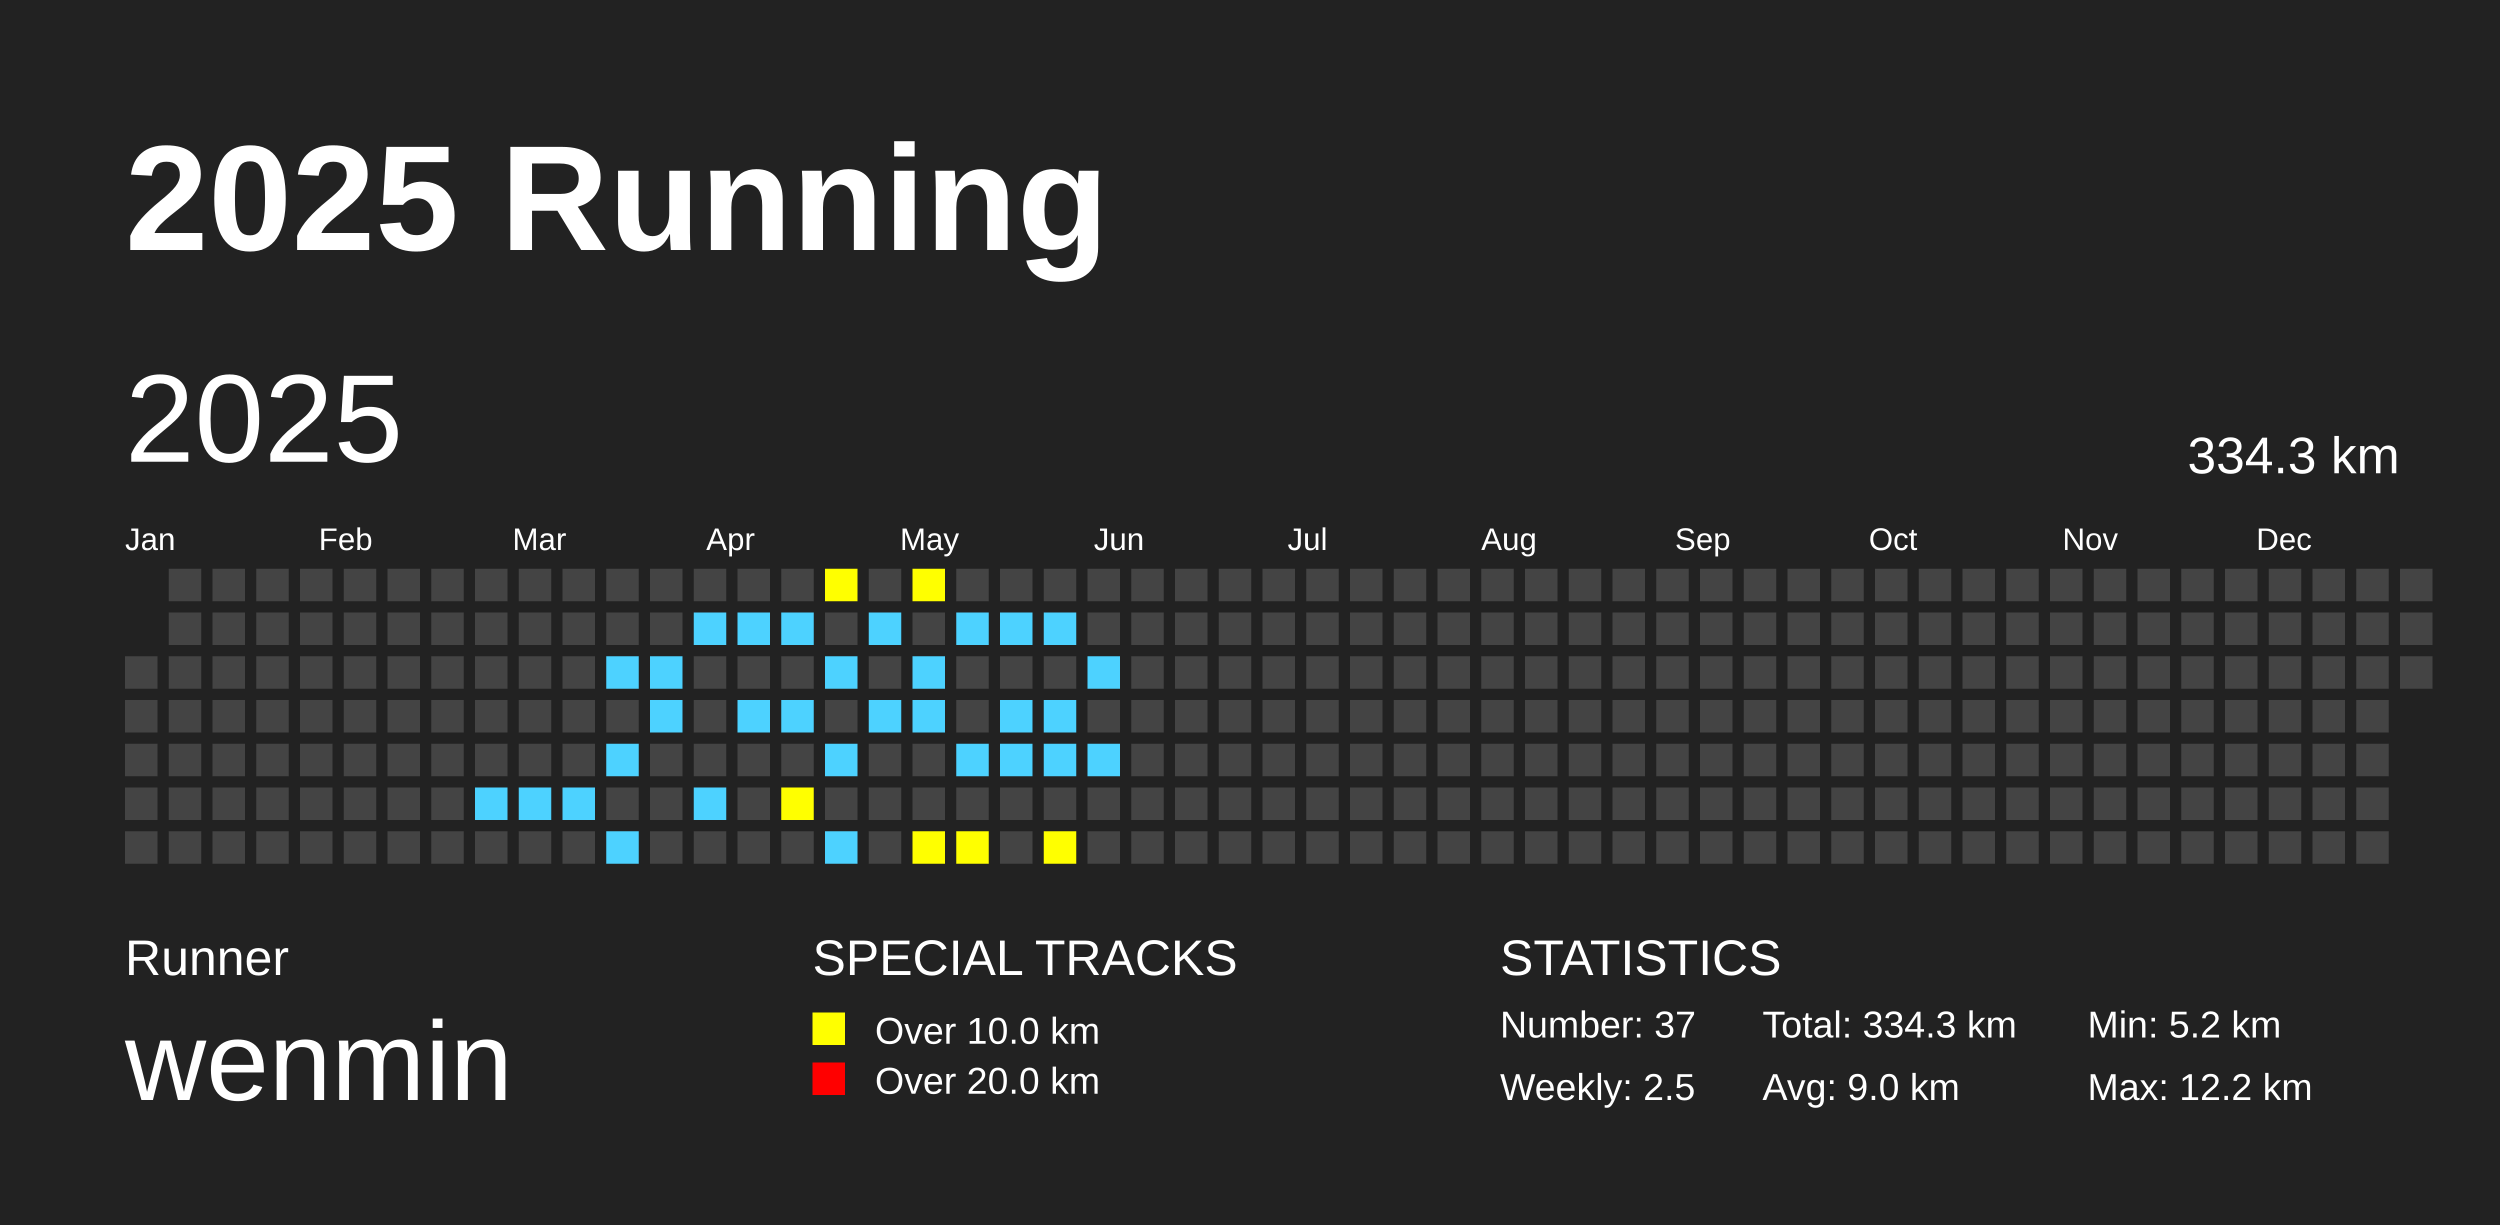
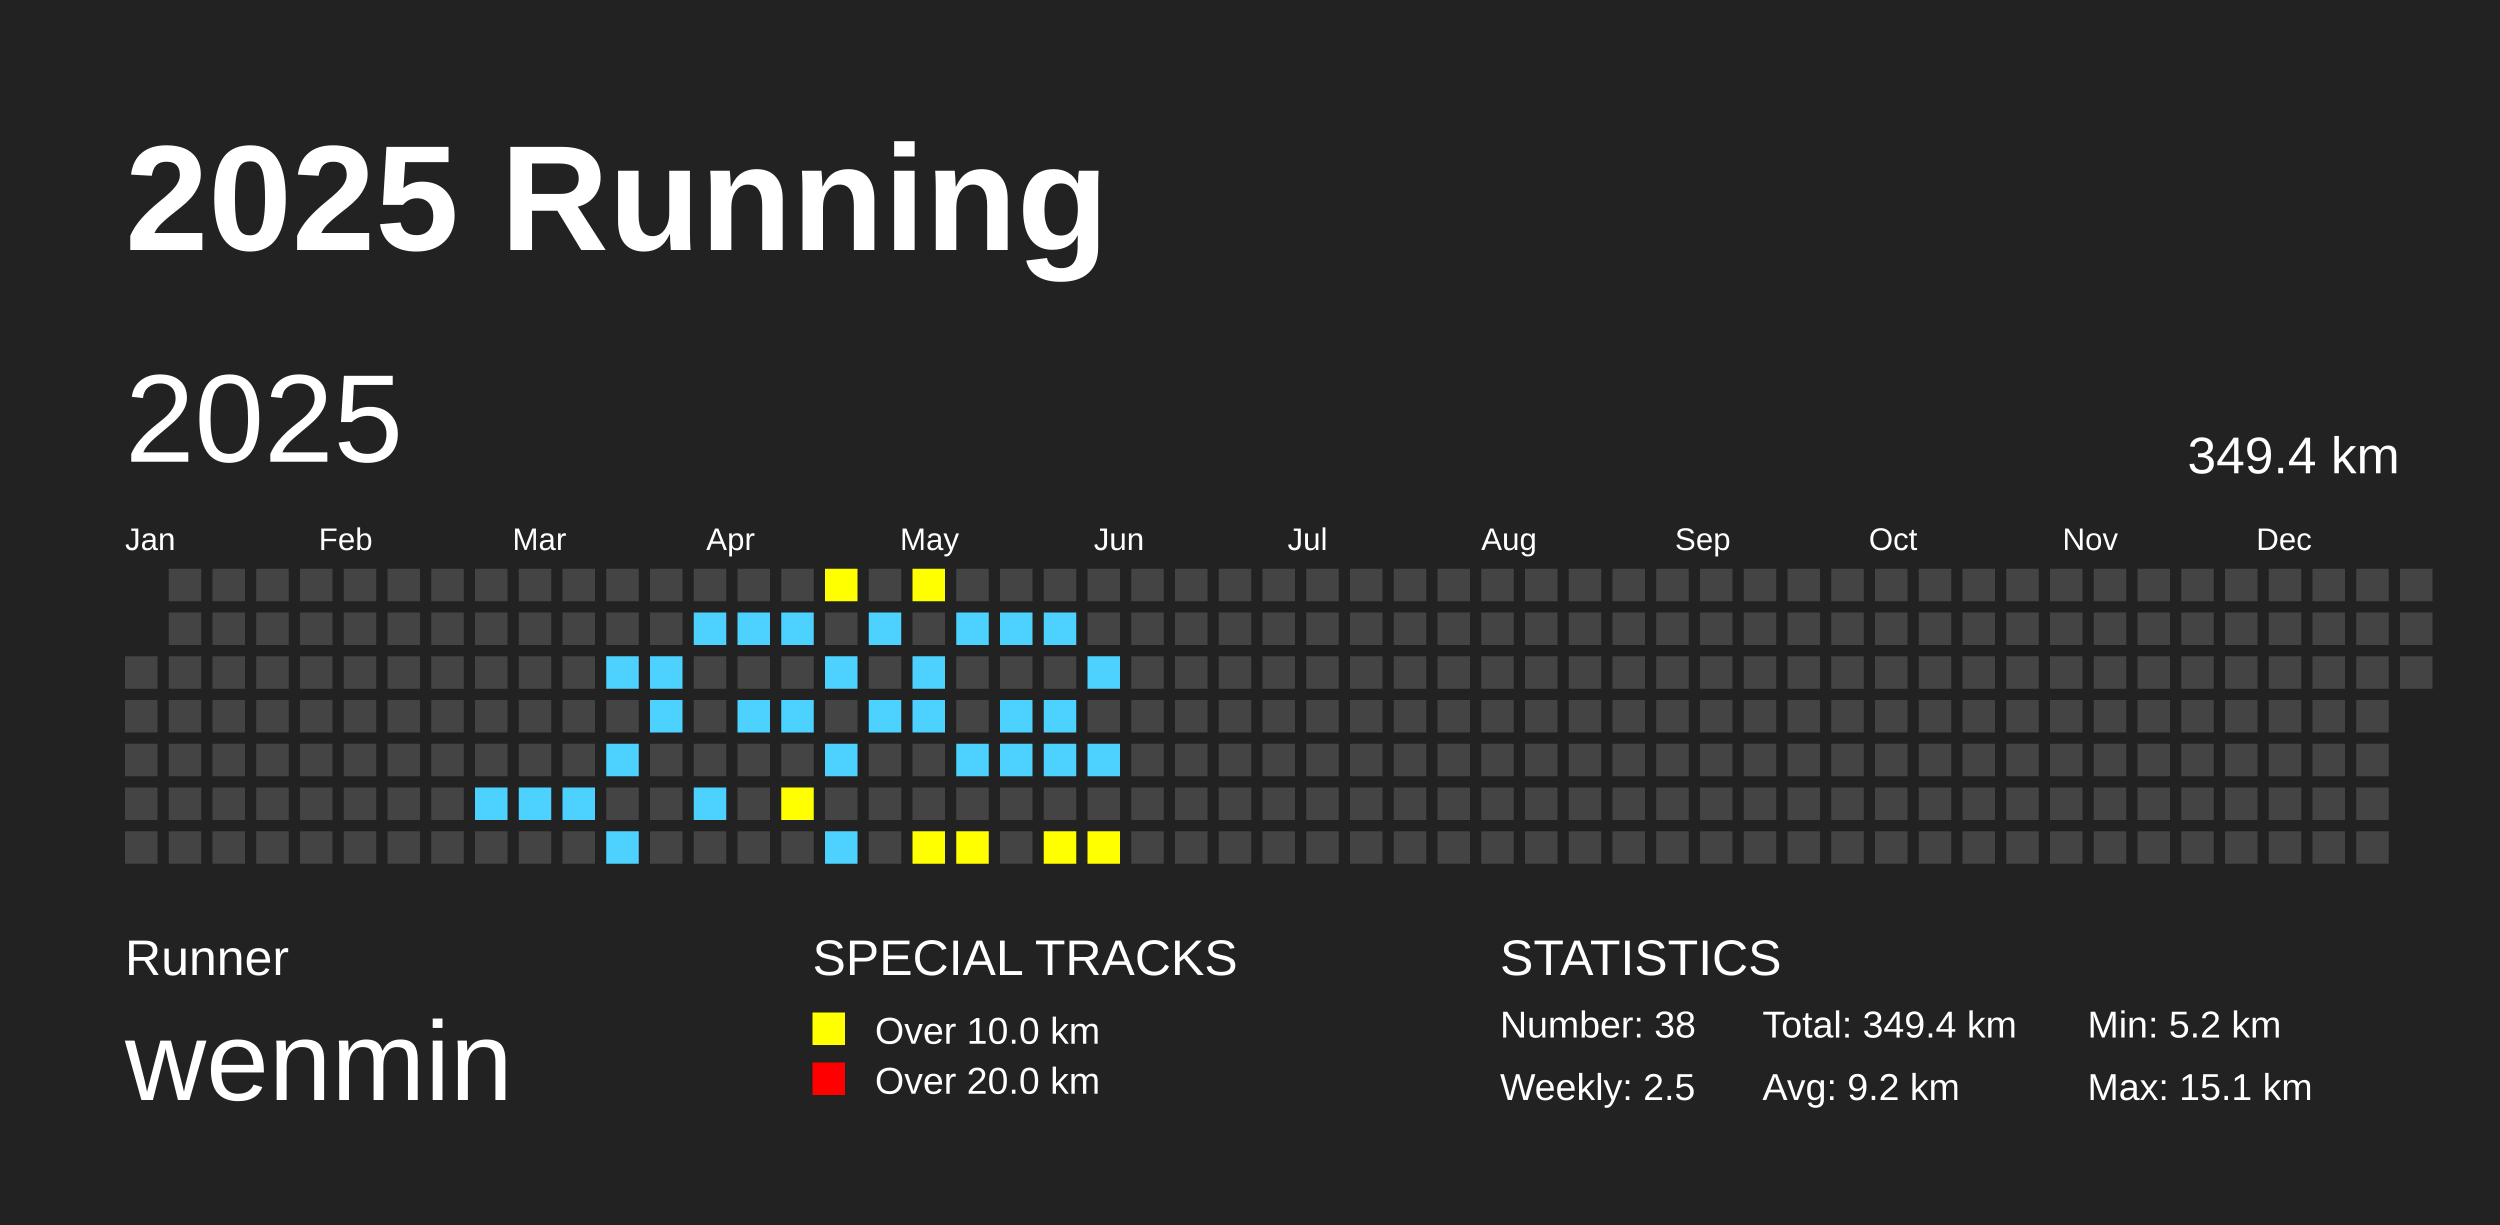
<svg xmlns="http://www.w3.org/2000/svg" baseProfile="full" height="98mm" version="1.1" viewBox="0,0,200,98" width="200mm">
  <defs />
  <rect fill="#222222" height="98" width="200" x="0" y="0" />
  <text fill="#FFFFFF" style="font-size:12px; font-family:Arial; font-weight:bold;" x="10" y="20">2025 Running</text>
  <text fill="#FFFFFF" style="font-size:4px; font-family:Arial" x="10" y="78">Runner</text>
  <text fill="#FFFFFF" style="font-size:9px; font-family:Arial" x="10" y="88">wenmin</text>
  <text fill="#FFFFFF" style="font-size:4px; font-family:Arial" x="65" y="78">SPECIAL TRACKS</text>
  <rect fill="yellow" height="2.6" width="2.6" x="65" y="81" />
  <text fill="#FFFFFF" style="font-size:3px; font-family:Arial" x="70" y="83.5">Over 10.0 km</text>
  <rect fill="red" height="2.6" width="2.6" x="65" y="85" />
  <text fill="#FFFFFF" style="font-size:3px; font-family:Arial" x="70" y="87.5">Over 20.0 km</text>
  <text fill="#FFFFFF" style="font-size:4px; font-family:Arial" x="120" y="78">STATISTICS</text>
-   <text fill="#FFFFFF" style="font-size:3px; font-family:Arial" x="120" y="83">Number: 37</text>
+   <text fill="#FFFFFF" style="font-size:3px; font-family:Arial" x="120" y="83">Number: 38</text>
  <text fill="#FFFFFF" style="font-size:3px; font-family:Arial" x="120" y="88">Weekly: 2.5</text>
-   <text fill="#FFFFFF" style="font-size:3px; font-family:Arial" x="141" y="83">Total: 334.3 km</text>
-   <text fill="#FFFFFF" style="font-size:3px; font-family:Arial" x="141" y="88">Avg: 9.0 km</text>
+   <text fill="#FFFFFF" style="font-size:3px; font-family:Arial" x="141" y="83">Total: 349.4 km</text>
+   <text fill="#FFFFFF" style="font-size:3px; font-family:Arial" x="141" y="88">Avg: 9.2 km</text>
  <text fill="#FFFFFF" style="font-size:3px; font-family:Arial" x="167" y="83">Min: 5.2 km</text>
-   <text fill="#FFFFFF" style="font-size:3px; font-family:Arial" x="167" y="88">Max: 12.2 km</text>
+   <text fill="#FFFFFF" style="font-size:3px; font-family:Arial" x="167" y="88">Max: 15.1 km</text>
  <text dominant-baseline="hanging" fill="#FFFFFF" style="font-size:10.0px; font-family:Arial;" x="10" y="30">2025</text>
-   <text dominant-baseline="hanging" fill="#FFFFFF" style="font-size:4.125px; font-family:Arial;" x="175" y="35">334.3 km</text>
+   <text dominant-baseline="hanging" fill="#FFFFFF" style="font-size:4.125px; font-family:Arial;" x="175" y="35">349.4 km</text>
  <text fill="#FFFFFF" style="font-size:2.5px; font-family:Arial" x="10.0" y="44">Jan</text>
  <text fill="#FFFFFF" style="font-size:2.5px; font-family:Arial" x="25.5" y="44">Feb</text>
  <text fill="#FFFFFF" style="font-size:2.5px; font-family:Arial" x="41.0" y="44">Mar</text>
  <text fill="#FFFFFF" style="font-size:2.5px; font-family:Arial" x="56.5" y="44">Apr</text>
  <text fill="#FFFFFF" style="font-size:2.5px; font-family:Arial" x="72.0" y="44">May</text>
  <text fill="#FFFFFF" style="font-size:2.5px; font-family:Arial" x="87.5" y="44">Jun</text>
  <text fill="#FFFFFF" style="font-size:2.5px; font-family:Arial" x="103.0" y="44">Jul</text>
  <text fill="#FFFFFF" style="font-size:2.5px; font-family:Arial" x="118.5" y="44">Aug</text>
  <text fill="#FFFFFF" style="font-size:2.5px; font-family:Arial" x="134.0" y="44">Sep</text>
  <text fill="#FFFFFF" style="font-size:2.5px; font-family:Arial" x="149.5" y="44">Oct</text>
  <text fill="#FFFFFF" style="font-size:2.5px; font-family:Arial" x="165.0" y="44">Nov</text>
  <text fill="#FFFFFF" style="font-size:2.5px; font-family:Arial" x="180.5" y="44">Dec</text>
  <rect fill="#444444" height="2.6" width="2.6" x="10.0" y="52.5" />
  <rect fill="#444444" height="2.6" width="2.6" x="10.0" y="56.0" />
  <rect fill="#444444" height="2.6" width="2.6" x="10.0" y="59.5" />
  <rect fill="#444444" height="2.6" width="2.6" x="10.0" y="63.0" />
  <rect fill="#444444" height="2.6" width="2.6" x="10.0" y="66.5" />
  <rect fill="#444444" height="2.6" width="2.6" x="13.5" y="45.5" />
  <rect fill="#444444" height="2.6" width="2.6" x="13.5" y="49.0" />
  <rect fill="#444444" height="2.6" width="2.6" x="13.5" y="52.5" />
  <rect fill="#444444" height="2.6" width="2.6" x="13.5" y="56.0" />
  <rect fill="#444444" height="2.6" width="2.6" x="13.5" y="59.5" />
  <rect fill="#444444" height="2.6" width="2.6" x="13.5" y="63.0" />
  <rect fill="#444444" height="2.6" width="2.6" x="13.5" y="66.5" />
  <rect fill="#444444" height="2.6" width="2.6" x="17.0" y="45.5" />
  <rect fill="#444444" height="2.6" width="2.6" x="17.0" y="49.0" />
  <rect fill="#444444" height="2.6" width="2.6" x="17.0" y="52.5" />
  <rect fill="#444444" height="2.6" width="2.6" x="17.0" y="56.0" />
  <rect fill="#444444" height="2.6" width="2.6" x="17.0" y="59.5" />
  <rect fill="#444444" height="2.6" width="2.6" x="17.0" y="63.0" />
  <rect fill="#444444" height="2.6" width="2.6" x="17.0" y="66.5" />
  <rect fill="#444444" height="2.6" width="2.6" x="20.5" y="45.5" />
  <rect fill="#444444" height="2.6" width="2.6" x="20.5" y="49.0" />
  <rect fill="#444444" height="2.6" width="2.6" x="20.5" y="52.5" />
  <rect fill="#444444" height="2.6" width="2.6" x="20.5" y="56.0" />
  <rect fill="#444444" height="2.6" width="2.6" x="20.5" y="59.5" />
  <rect fill="#444444" height="2.6" width="2.6" x="20.5" y="63.0" />
  <rect fill="#444444" height="2.6" width="2.6" x="20.5" y="66.5" />
  <rect fill="#444444" height="2.6" width="2.6" x="24.0" y="45.5" />
  <rect fill="#444444" height="2.6" width="2.6" x="24.0" y="49.0" />
  <rect fill="#444444" height="2.6" width="2.6" x="24.0" y="52.5" />
  <rect fill="#444444" height="2.6" width="2.6" x="24.0" y="56.0" />
  <rect fill="#444444" height="2.6" width="2.6" x="24.0" y="59.5" />
  <rect fill="#444444" height="2.6" width="2.6" x="24.0" y="63.0" />
  <rect fill="#444444" height="2.6" width="2.6" x="24.0" y="66.5" />
  <rect fill="#444444" height="2.6" width="2.6" x="27.5" y="45.5" />
  <rect fill="#444444" height="2.6" width="2.6" x="27.5" y="49.0" />
  <rect fill="#444444" height="2.6" width="2.6" x="27.5" y="52.5" />
  <rect fill="#444444" height="2.6" width="2.6" x="27.5" y="56.0" />
  <rect fill="#444444" height="2.6" width="2.6" x="27.5" y="59.5" />
  <rect fill="#444444" height="2.6" width="2.6" x="27.5" y="63.0" />
  <rect fill="#444444" height="2.6" width="2.6" x="27.5" y="66.5" />
  <rect fill="#444444" height="2.6" width="2.6" x="31.0" y="45.5" />
  <rect fill="#444444" height="2.6" width="2.6" x="31.0" y="49.0" />
  <rect fill="#444444" height="2.6" width="2.6" x="31.0" y="52.5" />
  <rect fill="#444444" height="2.6" width="2.6" x="31.0" y="56.0" />
  <rect fill="#444444" height="2.6" width="2.6" x="31.0" y="59.5" />
  <rect fill="#444444" height="2.6" width="2.6" x="31.0" y="63.0" />
  <rect fill="#444444" height="2.6" width="2.6" x="31.0" y="66.5" />
  <rect fill="#444444" height="2.6" width="2.6" x="34.5" y="45.5" />
  <rect fill="#444444" height="2.6" width="2.6" x="34.5" y="49.0" />
  <rect fill="#444444" height="2.6" width="2.6" x="34.5" y="52.5" />
  <rect fill="#444444" height="2.6" width="2.6" x="34.5" y="56.0" />
  <rect fill="#444444" height="2.6" width="2.6" x="34.5" y="59.5" />
  <rect fill="#444444" height="2.6" width="2.6" x="34.5" y="63.0" />
  <rect fill="#444444" height="2.6" width="2.6" x="34.5" y="66.5" />
  <rect fill="#444444" height="2.6" width="2.6" x="38.0" y="45.5" />
  <rect fill="#444444" height="2.6" width="2.6" x="38.0" y="49.0" />
  <rect fill="#444444" height="2.6" width="2.6" x="38.0" y="52.5" />
  <rect fill="#444444" height="2.6" width="2.6" x="38.0" y="56.0" />
  <rect fill="#444444" height="2.6" width="2.6" x="38.0" y="59.5" />
  <rect fill="#4DD2FF" height="2.6" width="2.6" x="38.0" y="63.0" />
  <rect fill="#444444" height="2.6" width="2.6" x="38.0" y="66.5" />
  <rect fill="#444444" height="2.6" width="2.6" x="41.5" y="45.5" />
  <rect fill="#444444" height="2.6" width="2.6" x="41.5" y="49.0" />
  <rect fill="#444444" height="2.6" width="2.6" x="41.5" y="52.5" />
  <rect fill="#444444" height="2.6" width="2.6" x="41.5" y="56.0" />
  <rect fill="#444444" height="2.6" width="2.6" x="41.5" y="59.5" />
  <rect fill="#4DD2FF" height="2.6" width="2.6" x="41.5" y="63.0" />
  <rect fill="#444444" height="2.6" width="2.6" x="41.5" y="66.5" />
  <rect fill="#444444" height="2.6" width="2.6" x="45.0" y="45.5" />
  <rect fill="#444444" height="2.6" width="2.6" x="45.0" y="49.0" />
  <rect fill="#444444" height="2.6" width="2.6" x="45.0" y="52.5" />
  <rect fill="#444444" height="2.6" width="2.6" x="45.0" y="56.0" />
  <rect fill="#444444" height="2.6" width="2.6" x="45.0" y="59.5" />
  <rect fill="#4DD2FF" height="2.6" width="2.6" x="45.0" y="63.0" />
  <rect fill="#444444" height="2.6" width="2.6" x="45.0" y="66.5" />
  <rect fill="#444444" height="2.6" width="2.6" x="48.5" y="45.5" />
  <rect fill="#444444" height="2.6" width="2.6" x="48.5" y="49.0" />
  <rect fill="#4DD2FF" height="2.6" width="2.6" x="48.5" y="52.5" />
  <rect fill="#444444" height="2.6" width="2.6" x="48.5" y="56.0" />
  <rect fill="#4DD2FF" height="2.6" width="2.6" x="48.5" y="59.5" />
  <rect fill="#444444" height="2.6" width="2.6" x="48.5" y="63.0" />
  <rect fill="#4DD2FF" height="2.6" width="2.6" x="48.5" y="66.5" />
  <rect fill="#444444" height="2.6" width="2.6" x="52.0" y="45.5" />
  <rect fill="#444444" height="2.6" width="2.6" x="52.0" y="49.0" />
  <rect fill="#4DD2FF" height="2.6" width="2.6" x="52.0" y="52.5" />
  <rect fill="#4DD2FF" height="2.6" width="2.6" x="52.0" y="56.0" />
  <rect fill="#444444" height="2.6" width="2.6" x="52.0" y="59.5" />
  <rect fill="#444444" height="2.6" width="2.6" x="52.0" y="63.0" />
  <rect fill="#444444" height="2.6" width="2.6" x="52.0" y="66.5" />
  <rect fill="#444444" height="2.6" width="2.6" x="55.5" y="45.5" />
  <rect fill="#4DD2FF" height="2.6" width="2.6" x="55.5" y="49.0" />
  <rect fill="#444444" height="2.6" width="2.6" x="55.5" y="52.5" />
  <rect fill="#444444" height="2.6" width="2.6" x="55.5" y="56.0" />
  <rect fill="#444444" height="2.6" width="2.6" x="55.5" y="59.5" />
  <rect fill="#4DD2FF" height="2.6" width="2.6" x="55.5" y="63.0" />
  <rect fill="#444444" height="2.6" width="2.6" x="55.5" y="66.5" />
  <rect fill="#444444" height="2.6" width="2.6" x="59.0" y="45.5" />
  <rect fill="#4DD2FF" height="2.6" width="2.6" x="59.0" y="49.0" />
  <rect fill="#444444" height="2.6" width="2.6" x="59.0" y="52.5" />
  <rect fill="#4DD2FF" height="2.6" width="2.6" x="59.0" y="56.0" />
  <rect fill="#444444" height="2.6" width="2.6" x="59.0" y="59.5" />
  <rect fill="#444444" height="2.6" width="2.6" x="59.0" y="63.0" />
  <rect fill="#444444" height="2.6" width="2.6" x="59.0" y="66.5" />
  <rect fill="#444444" height="2.6" width="2.6" x="62.5" y="45.5" />
  <rect fill="#4DD2FF" height="2.6" width="2.6" x="62.5" y="49.0" />
  <rect fill="#444444" height="2.6" width="2.6" x="62.5" y="52.5" />
  <rect fill="#4DD2FF" height="2.6" width="2.6" x="62.5" y="56.0" />
  <rect fill="#444444" height="2.6" width="2.6" x="62.5" y="59.5" />
  <rect fill="yellow" height="2.6" width="2.6" x="62.5" y="63.0" />
  <rect fill="#444444" height="2.6" width="2.6" x="62.5" y="66.5" />
  <rect fill="yellow" height="2.6" width="2.6" x="66.0" y="45.5" />
  <rect fill="#444444" height="2.6" width="2.6" x="66.0" y="49.0" />
  <rect fill="#4DD2FF" height="2.6" width="2.6" x="66.0" y="52.5" />
  <rect fill="#444444" height="2.6" width="2.6" x="66.0" y="56.0" />
  <rect fill="#4DD2FF" height="2.6" width="2.6" x="66.0" y="59.5" />
  <rect fill="#444444" height="2.6" width="2.6" x="66.0" y="63.0" />
  <rect fill="#4DD2FF" height="2.6" width="2.6" x="66.0" y="66.5" />
  <rect fill="#444444" height="2.6" width="2.6" x="69.5" y="45.5" />
  <rect fill="#4DD2FF" height="2.6" width="2.6" x="69.5" y="49.0" />
  <rect fill="#444444" height="2.6" width="2.6" x="69.5" y="52.5" />
  <rect fill="#4DD2FF" height="2.6" width="2.6" x="69.5" y="56.0" />
  <rect fill="#444444" height="2.6" width="2.6" x="69.5" y="59.5" />
  <rect fill="#444444" height="2.6" width="2.6" x="69.5" y="63.0" />
  <rect fill="#444444" height="2.6" width="2.6" x="69.5" y="66.5" />
  <rect fill="yellow" height="2.6" width="2.6" x="73.0" y="45.5" />
  <rect fill="#444444" height="2.6" width="2.6" x="73.0" y="49.0" />
  <rect fill="#4DD2FF" height="2.6" width="2.6" x="73.0" y="52.5" />
  <rect fill="#4DD2FF" height="2.6" width="2.6" x="73.0" y="56.0" />
  <rect fill="#444444" height="2.6" width="2.6" x="73.0" y="59.5" />
  <rect fill="#444444" height="2.6" width="2.6" x="73.0" y="63.0" />
  <rect fill="yellow" height="2.6" width="2.6" x="73.0" y="66.5" />
  <rect fill="#444444" height="2.6" width="2.6" x="76.5" y="45.5" />
  <rect fill="#4DD2FF" height="2.6" width="2.6" x="76.5" y="49.0" />
  <rect fill="#444444" height="2.6" width="2.6" x="76.5" y="52.5" />
  <rect fill="#444444" height="2.6" width="2.6" x="76.5" y="56.0" />
  <rect fill="#4DD2FF" height="2.6" width="2.6" x="76.5" y="59.5" />
  <rect fill="#444444" height="2.6" width="2.6" x="76.5" y="63.0" />
  <rect fill="yellow" height="2.6" width="2.6" x="76.5" y="66.5" />
  <rect fill="#444444" height="2.6" width="2.6" x="80.0" y="45.5" />
  <rect fill="#4DD2FF" height="2.6" width="2.6" x="80.0" y="49.0" />
  <rect fill="#444444" height="2.6" width="2.6" x="80.0" y="52.5" />
  <rect fill="#4DD2FF" height="2.6" width="2.6" x="80.0" y="56.0" />
  <rect fill="#4DD2FF" height="2.6" width="2.6" x="80.0" y="59.5" />
  <rect fill="#444444" height="2.6" width="2.6" x="80.0" y="63.0" />
  <rect fill="#444444" height="2.6" width="2.6" x="80.0" y="66.5" />
  <rect fill="#444444" height="2.6" width="2.6" x="83.5" y="45.5" />
  <rect fill="#4DD2FF" height="2.6" width="2.6" x="83.5" y="49.0" />
  <rect fill="#444444" height="2.6" width="2.6" x="83.5" y="52.5" />
  <rect fill="#4DD2FF" height="2.6" width="2.6" x="83.5" y="56.0" />
  <rect fill="#4DD2FF" height="2.6" width="2.6" x="83.5" y="59.5" />
  <rect fill="#444444" height="2.6" width="2.6" x="83.5" y="63.0" />
  <rect fill="yellow" height="2.6" width="2.6" x="83.5" y="66.5" />
  <rect fill="#444444" height="2.6" width="2.6" x="87.0" y="45.5" />
  <rect fill="#444444" height="2.6" width="2.6" x="87.0" y="49.0" />
  <rect fill="#4DD2FF" height="2.6" width="2.6" x="87.0" y="52.5" />
  <rect fill="#444444" height="2.6" width="2.6" x="87.0" y="56.0" />
  <rect fill="#4DD2FF" height="2.6" width="2.6" x="87.0" y="59.5" />
  <rect fill="#444444" height="2.6" width="2.6" x="87.0" y="63.0" />
-   <rect fill="#444444" height="2.6" width="2.6" x="87.0" y="66.5" />
+   <rect fill="yellow" height="2.6" width="2.6" x="87.0" y="66.5" />
  <rect fill="#444444" height="2.6" width="2.6" x="90.5" y="45.5" />
  <rect fill="#444444" height="2.6" width="2.6" x="90.5" y="49.0" />
  <rect fill="#444444" height="2.6" width="2.6" x="90.5" y="52.5" />
  <rect fill="#444444" height="2.6" width="2.6" x="90.5" y="56.0" />
  <rect fill="#444444" height="2.6" width="2.6" x="90.5" y="59.5" />
  <rect fill="#444444" height="2.6" width="2.6" x="90.5" y="63.0" />
  <rect fill="#444444" height="2.6" width="2.6" x="90.5" y="66.5" />
  <rect fill="#444444" height="2.6" width="2.6" x="94.0" y="45.5" />
  <rect fill="#444444" height="2.6" width="2.6" x="94.0" y="49.0" />
  <rect fill="#444444" height="2.6" width="2.6" x="94.0" y="52.5" />
  <rect fill="#444444" height="2.6" width="2.6" x="94.0" y="56.0" />
  <rect fill="#444444" height="2.6" width="2.6" x="94.0" y="59.5" />
  <rect fill="#444444" height="2.6" width="2.6" x="94.0" y="63.0" />
  <rect fill="#444444" height="2.6" width="2.6" x="94.0" y="66.5" />
  <rect fill="#444444" height="2.6" width="2.6" x="97.5" y="45.5" />
  <rect fill="#444444" height="2.6" width="2.6" x="97.5" y="49.0" />
  <rect fill="#444444" height="2.6" width="2.6" x="97.5" y="52.5" />
  <rect fill="#444444" height="2.6" width="2.6" x="97.5" y="56.0" />
  <rect fill="#444444" height="2.6" width="2.6" x="97.5" y="59.5" />
  <rect fill="#444444" height="2.6" width="2.6" x="97.5" y="63.0" />
  <rect fill="#444444" height="2.6" width="2.6" x="97.5" y="66.5" />
  <rect fill="#444444" height="2.6" width="2.6" x="101.0" y="45.5" />
  <rect fill="#444444" height="2.6" width="2.6" x="101.0" y="49.0" />
  <rect fill="#444444" height="2.6" width="2.6" x="101.0" y="52.5" />
  <rect fill="#444444" height="2.6" width="2.6" x="101.0" y="56.0" />
  <rect fill="#444444" height="2.6" width="2.6" x="101.0" y="59.5" />
  <rect fill="#444444" height="2.6" width="2.6" x="101.0" y="63.0" />
  <rect fill="#444444" height="2.6" width="2.6" x="101.0" y="66.5" />
  <rect fill="#444444" height="2.6" width="2.6" x="104.5" y="45.5" />
  <rect fill="#444444" height="2.6" width="2.6" x="104.5" y="49.0" />
  <rect fill="#444444" height="2.6" width="2.6" x="104.5" y="52.5" />
  <rect fill="#444444" height="2.6" width="2.6" x="104.5" y="56.0" />
  <rect fill="#444444" height="2.6" width="2.6" x="104.5" y="59.5" />
  <rect fill="#444444" height="2.6" width="2.6" x="104.5" y="63.0" />
  <rect fill="#444444" height="2.6" width="2.6" x="104.5" y="66.5" />
  <rect fill="#444444" height="2.6" width="2.6" x="108.0" y="45.5" />
  <rect fill="#444444" height="2.6" width="2.6" x="108.0" y="49.0" />
  <rect fill="#444444" height="2.6" width="2.6" x="108.0" y="52.5" />
  <rect fill="#444444" height="2.6" width="2.6" x="108.0" y="56.0" />
  <rect fill="#444444" height="2.6" width="2.6" x="108.0" y="59.5" />
  <rect fill="#444444" height="2.6" width="2.6" x="108.0" y="63.0" />
  <rect fill="#444444" height="2.6" width="2.6" x="108.0" y="66.5" />
  <rect fill="#444444" height="2.6" width="2.6" x="111.5" y="45.5" />
  <rect fill="#444444" height="2.6" width="2.6" x="111.5" y="49.0" />
  <rect fill="#444444" height="2.6" width="2.6" x="111.5" y="52.5" />
  <rect fill="#444444" height="2.6" width="2.6" x="111.5" y="56.0" />
  <rect fill="#444444" height="2.6" width="2.6" x="111.5" y="59.5" />
  <rect fill="#444444" height="2.6" width="2.6" x="111.5" y="63.0" />
  <rect fill="#444444" height="2.6" width="2.6" x="111.5" y="66.5" />
  <rect fill="#444444" height="2.6" width="2.6" x="115.0" y="45.5" />
  <rect fill="#444444" height="2.6" width="2.6" x="115.0" y="49.0" />
  <rect fill="#444444" height="2.6" width="2.6" x="115.0" y="52.5" />
  <rect fill="#444444" height="2.6" width="2.6" x="115.0" y="56.0" />
  <rect fill="#444444" height="2.6" width="2.6" x="115.0" y="59.5" />
  <rect fill="#444444" height="2.6" width="2.6" x="115.0" y="63.0" />
  <rect fill="#444444" height="2.6" width="2.6" x="115.0" y="66.5" />
  <rect fill="#444444" height="2.6" width="2.6" x="118.5" y="45.5" />
  <rect fill="#444444" height="2.6" width="2.6" x="118.5" y="49.0" />
  <rect fill="#444444" height="2.6" width="2.6" x="118.5" y="52.5" />
  <rect fill="#444444" height="2.6" width="2.6" x="118.5" y="56.0" />
  <rect fill="#444444" height="2.6" width="2.6" x="118.5" y="59.5" />
  <rect fill="#444444" height="2.6" width="2.6" x="118.5" y="63.0" />
  <rect fill="#444444" height="2.6" width="2.6" x="118.5" y="66.5" />
  <rect fill="#444444" height="2.6" width="2.6" x="122.0" y="45.5" />
  <rect fill="#444444" height="2.6" width="2.6" x="122.0" y="49.0" />
  <rect fill="#444444" height="2.6" width="2.6" x="122.0" y="52.5" />
  <rect fill="#444444" height="2.6" width="2.6" x="122.0" y="56.0" />
  <rect fill="#444444" height="2.6" width="2.6" x="122.0" y="59.5" />
  <rect fill="#444444" height="2.6" width="2.6" x="122.0" y="63.0" />
  <rect fill="#444444" height="2.6" width="2.6" x="122.0" y="66.5" />
  <rect fill="#444444" height="2.6" width="2.6" x="125.5" y="45.5" />
  <rect fill="#444444" height="2.6" width="2.6" x="125.5" y="49.0" />
  <rect fill="#444444" height="2.6" width="2.6" x="125.5" y="52.5" />
  <rect fill="#444444" height="2.6" width="2.6" x="125.5" y="56.0" />
  <rect fill="#444444" height="2.6" width="2.6" x="125.5" y="59.5" />
  <rect fill="#444444" height="2.6" width="2.6" x="125.5" y="63.0" />
  <rect fill="#444444" height="2.6" width="2.6" x="125.5" y="66.5" />
  <rect fill="#444444" height="2.6" width="2.6" x="129.0" y="45.5" />
  <rect fill="#444444" height="2.6" width="2.6" x="129.0" y="49.0" />
  <rect fill="#444444" height="2.6" width="2.6" x="129.0" y="52.5" />
  <rect fill="#444444" height="2.6" width="2.6" x="129.0" y="56.0" />
  <rect fill="#444444" height="2.6" width="2.6" x="129.0" y="59.5" />
  <rect fill="#444444" height="2.6" width="2.6" x="129.0" y="63.0" />
  <rect fill="#444444" height="2.6" width="2.6" x="129.0" y="66.5" />
  <rect fill="#444444" height="2.6" width="2.6" x="132.5" y="45.5" />
  <rect fill="#444444" height="2.6" width="2.6" x="132.5" y="49.0" />
  <rect fill="#444444" height="2.6" width="2.6" x="132.5" y="52.5" />
  <rect fill="#444444" height="2.6" width="2.6" x="132.5" y="56.0" />
  <rect fill="#444444" height="2.6" width="2.6" x="132.5" y="59.5" />
  <rect fill="#444444" height="2.6" width="2.6" x="132.5" y="63.0" />
  <rect fill="#444444" height="2.6" width="2.6" x="132.5" y="66.5" />
  <rect fill="#444444" height="2.6" width="2.6" x="136.0" y="45.5" />
  <rect fill="#444444" height="2.6" width="2.6" x="136.0" y="49.0" />
  <rect fill="#444444" height="2.6" width="2.6" x="136.0" y="52.5" />
  <rect fill="#444444" height="2.6" width="2.6" x="136.0" y="56.0" />
  <rect fill="#444444" height="2.6" width="2.6" x="136.0" y="59.5" />
  <rect fill="#444444" height="2.6" width="2.6" x="136.0" y="63.0" />
  <rect fill="#444444" height="2.6" width="2.6" x="136.0" y="66.5" />
  <rect fill="#444444" height="2.6" width="2.6" x="139.5" y="45.5" />
  <rect fill="#444444" height="2.6" width="2.6" x="139.5" y="49.0" />
  <rect fill="#444444" height="2.6" width="2.6" x="139.5" y="52.5" />
  <rect fill="#444444" height="2.6" width="2.6" x="139.5" y="56.0" />
  <rect fill="#444444" height="2.6" width="2.6" x="139.5" y="59.5" />
  <rect fill="#444444" height="2.6" width="2.6" x="139.5" y="63.0" />
  <rect fill="#444444" height="2.6" width="2.6" x="139.5" y="66.5" />
  <rect fill="#444444" height="2.6" width="2.6" x="143.0" y="45.5" />
  <rect fill="#444444" height="2.6" width="2.6" x="143.0" y="49.0" />
  <rect fill="#444444" height="2.6" width="2.6" x="143.0" y="52.5" />
  <rect fill="#444444" height="2.6" width="2.6" x="143.0" y="56.0" />
  <rect fill="#444444" height="2.6" width="2.6" x="143.0" y="59.5" />
  <rect fill="#444444" height="2.6" width="2.6" x="143.0" y="63.0" />
  <rect fill="#444444" height="2.6" width="2.6" x="143.0" y="66.5" />
  <rect fill="#444444" height="2.6" width="2.6" x="146.5" y="45.5" />
  <rect fill="#444444" height="2.6" width="2.6" x="146.5" y="49.0" />
  <rect fill="#444444" height="2.6" width="2.6" x="146.5" y="52.5" />
  <rect fill="#444444" height="2.6" width="2.6" x="146.5" y="56.0" />
  <rect fill="#444444" height="2.6" width="2.6" x="146.5" y="59.5" />
  <rect fill="#444444" height="2.6" width="2.6" x="146.5" y="63.0" />
  <rect fill="#444444" height="2.6" width="2.6" x="146.5" y="66.5" />
  <rect fill="#444444" height="2.6" width="2.6" x="150.0" y="45.5" />
  <rect fill="#444444" height="2.6" width="2.6" x="150.0" y="49.0" />
  <rect fill="#444444" height="2.6" width="2.6" x="150.0" y="52.5" />
  <rect fill="#444444" height="2.6" width="2.6" x="150.0" y="56.0" />
  <rect fill="#444444" height="2.6" width="2.6" x="150.0" y="59.5" />
  <rect fill="#444444" height="2.6" width="2.6" x="150.0" y="63.0" />
  <rect fill="#444444" height="2.6" width="2.6" x="150.0" y="66.5" />
  <rect fill="#444444" height="2.6" width="2.6" x="153.5" y="45.5" />
  <rect fill="#444444" height="2.6" width="2.6" x="153.5" y="49.0" />
  <rect fill="#444444" height="2.6" width="2.6" x="153.5" y="52.5" />
  <rect fill="#444444" height="2.6" width="2.6" x="153.5" y="56.0" />
  <rect fill="#444444" height="2.6" width="2.6" x="153.5" y="59.5" />
  <rect fill="#444444" height="2.6" width="2.6" x="153.5" y="63.0" />
  <rect fill="#444444" height="2.6" width="2.6" x="153.5" y="66.5" />
  <rect fill="#444444" height="2.6" width="2.6" x="157.0" y="45.5" />
  <rect fill="#444444" height="2.6" width="2.6" x="157.0" y="49.0" />
  <rect fill="#444444" height="2.6" width="2.6" x="157.0" y="52.5" />
  <rect fill="#444444" height="2.6" width="2.6" x="157.0" y="56.0" />
  <rect fill="#444444" height="2.6" width="2.6" x="157.0" y="59.5" />
  <rect fill="#444444" height="2.6" width="2.6" x="157.0" y="63.0" />
  <rect fill="#444444" height="2.6" width="2.6" x="157.0" y="66.5" />
  <rect fill="#444444" height="2.6" width="2.6" x="160.5" y="45.5" />
  <rect fill="#444444" height="2.6" width="2.6" x="160.5" y="49.0" />
  <rect fill="#444444" height="2.6" width="2.6" x="160.5" y="52.5" />
  <rect fill="#444444" height="2.6" width="2.6" x="160.5" y="56.0" />
  <rect fill="#444444" height="2.6" width="2.6" x="160.5" y="59.5" />
  <rect fill="#444444" height="2.6" width="2.6" x="160.5" y="63.0" />
  <rect fill="#444444" height="2.6" width="2.6" x="160.5" y="66.5" />
  <rect fill="#444444" height="2.6" width="2.6" x="164.0" y="45.5" />
  <rect fill="#444444" height="2.6" width="2.6" x="164.0" y="49.0" />
  <rect fill="#444444" height="2.6" width="2.6" x="164.0" y="52.5" />
  <rect fill="#444444" height="2.6" width="2.6" x="164.0" y="56.0" />
  <rect fill="#444444" height="2.6" width="2.6" x="164.0" y="59.5" />
  <rect fill="#444444" height="2.6" width="2.6" x="164.0" y="63.0" />
  <rect fill="#444444" height="2.6" width="2.6" x="164.0" y="66.5" />
  <rect fill="#444444" height="2.6" width="2.6" x="167.5" y="45.5" />
  <rect fill="#444444" height="2.6" width="2.6" x="167.5" y="49.0" />
  <rect fill="#444444" height="2.6" width="2.6" x="167.5" y="52.5" />
  <rect fill="#444444" height="2.6" width="2.6" x="167.5" y="56.0" />
  <rect fill="#444444" height="2.6" width="2.6" x="167.5" y="59.5" />
  <rect fill="#444444" height="2.6" width="2.6" x="167.5" y="63.0" />
  <rect fill="#444444" height="2.6" width="2.6" x="167.5" y="66.5" />
  <rect fill="#444444" height="2.6" width="2.6" x="171.0" y="45.5" />
  <rect fill="#444444" height="2.6" width="2.6" x="171.0" y="49.0" />
  <rect fill="#444444" height="2.6" width="2.6" x="171.0" y="52.5" />
  <rect fill="#444444" height="2.6" width="2.6" x="171.0" y="56.0" />
  <rect fill="#444444" height="2.6" width="2.6" x="171.0" y="59.5" />
  <rect fill="#444444" height="2.6" width="2.6" x="171.0" y="63.0" />
  <rect fill="#444444" height="2.6" width="2.6" x="171.0" y="66.5" />
  <rect fill="#444444" height="2.6" width="2.6" x="174.5" y="45.5" />
  <rect fill="#444444" height="2.6" width="2.6" x="174.5" y="49.0" />
  <rect fill="#444444" height="2.6" width="2.6" x="174.5" y="52.5" />
  <rect fill="#444444" height="2.6" width="2.6" x="174.5" y="56.0" />
  <rect fill="#444444" height="2.6" width="2.6" x="174.5" y="59.5" />
  <rect fill="#444444" height="2.6" width="2.6" x="174.5" y="63.0" />
  <rect fill="#444444" height="2.6" width="2.6" x="174.5" y="66.5" />
  <rect fill="#444444" height="2.6" width="2.6" x="178.0" y="45.5" />
  <rect fill="#444444" height="2.6" width="2.6" x="178.0" y="49.0" />
  <rect fill="#444444" height="2.6" width="2.6" x="178.0" y="52.5" />
  <rect fill="#444444" height="2.6" width="2.6" x="178.0" y="56.0" />
  <rect fill="#444444" height="2.6" width="2.6" x="178.0" y="59.5" />
  <rect fill="#444444" height="2.6" width="2.6" x="178.0" y="63.0" />
  <rect fill="#444444" height="2.6" width="2.6" x="178.0" y="66.5" />
  <rect fill="#444444" height="2.6" width="2.6" x="181.5" y="45.5" />
  <rect fill="#444444" height="2.6" width="2.6" x="181.5" y="49.0" />
  <rect fill="#444444" height="2.6" width="2.6" x="181.5" y="52.5" />
  <rect fill="#444444" height="2.6" width="2.6" x="181.5" y="56.0" />
  <rect fill="#444444" height="2.6" width="2.6" x="181.5" y="59.5" />
  <rect fill="#444444" height="2.6" width="2.6" x="181.5" y="63.0" />
  <rect fill="#444444" height="2.6" width="2.6" x="181.5" y="66.5" />
  <rect fill="#444444" height="2.6" width="2.6" x="185.0" y="45.5" />
  <rect fill="#444444" height="2.6" width="2.6" x="185.0" y="49.0" />
  <rect fill="#444444" height="2.6" width="2.6" x="185.0" y="52.5" />
  <rect fill="#444444" height="2.6" width="2.6" x="185.0" y="56.0" />
  <rect fill="#444444" height="2.6" width="2.6" x="185.0" y="59.5" />
  <rect fill="#444444" height="2.6" width="2.6" x="185.0" y="63.0" />
  <rect fill="#444444" height="2.6" width="2.6" x="185.0" y="66.5" />
  <rect fill="#444444" height="2.6" width="2.6" x="188.5" y="45.5" />
  <rect fill="#444444" height="2.6" width="2.6" x="188.5" y="49.0" />
  <rect fill="#444444" height="2.6" width="2.6" x="188.5" y="52.5" />
  <rect fill="#444444" height="2.6" width="2.6" x="188.5" y="56.0" />
  <rect fill="#444444" height="2.6" width="2.6" x="188.5" y="59.5" />
  <rect fill="#444444" height="2.6" width="2.6" x="188.5" y="63.0" />
  <rect fill="#444444" height="2.6" width="2.6" x="188.5" y="66.5" />
  <rect fill="#444444" height="2.6" width="2.6" x="192.0" y="45.5" />
  <rect fill="#444444" height="2.6" width="2.6" x="192.0" y="49.0" />
  <rect fill="#444444" height="2.6" width="2.6" x="192.0" y="52.5" />
</svg>
